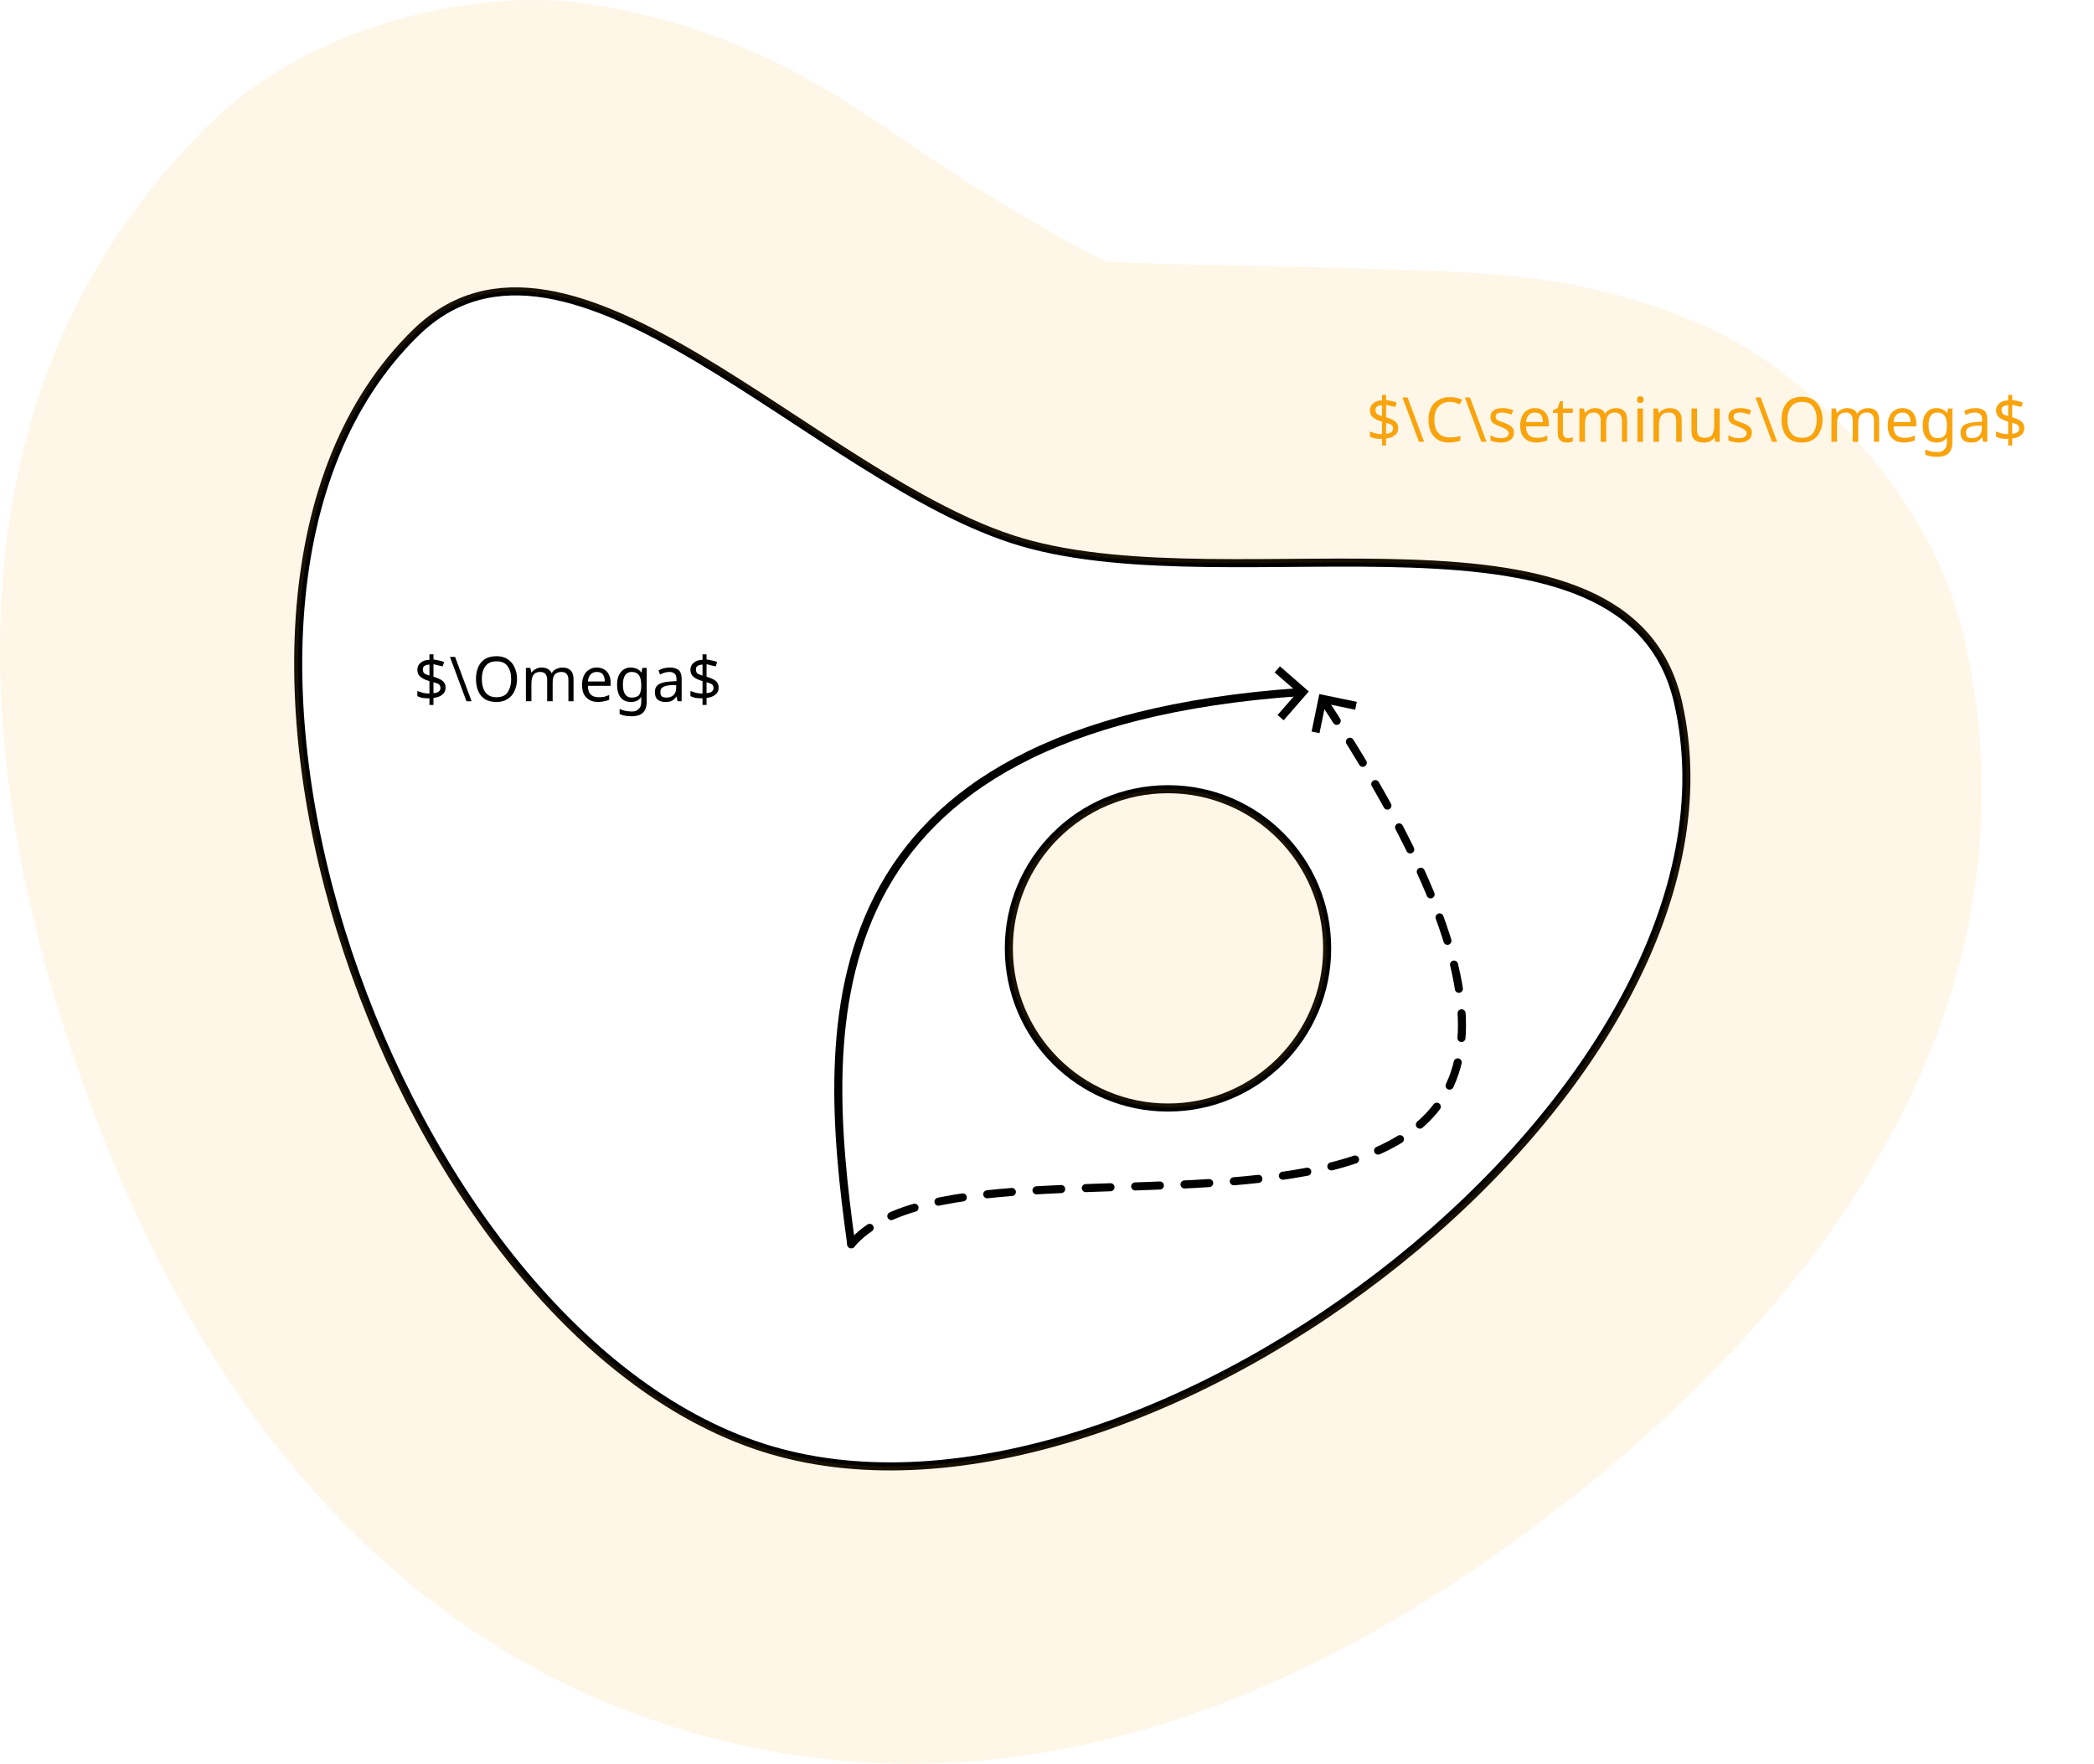
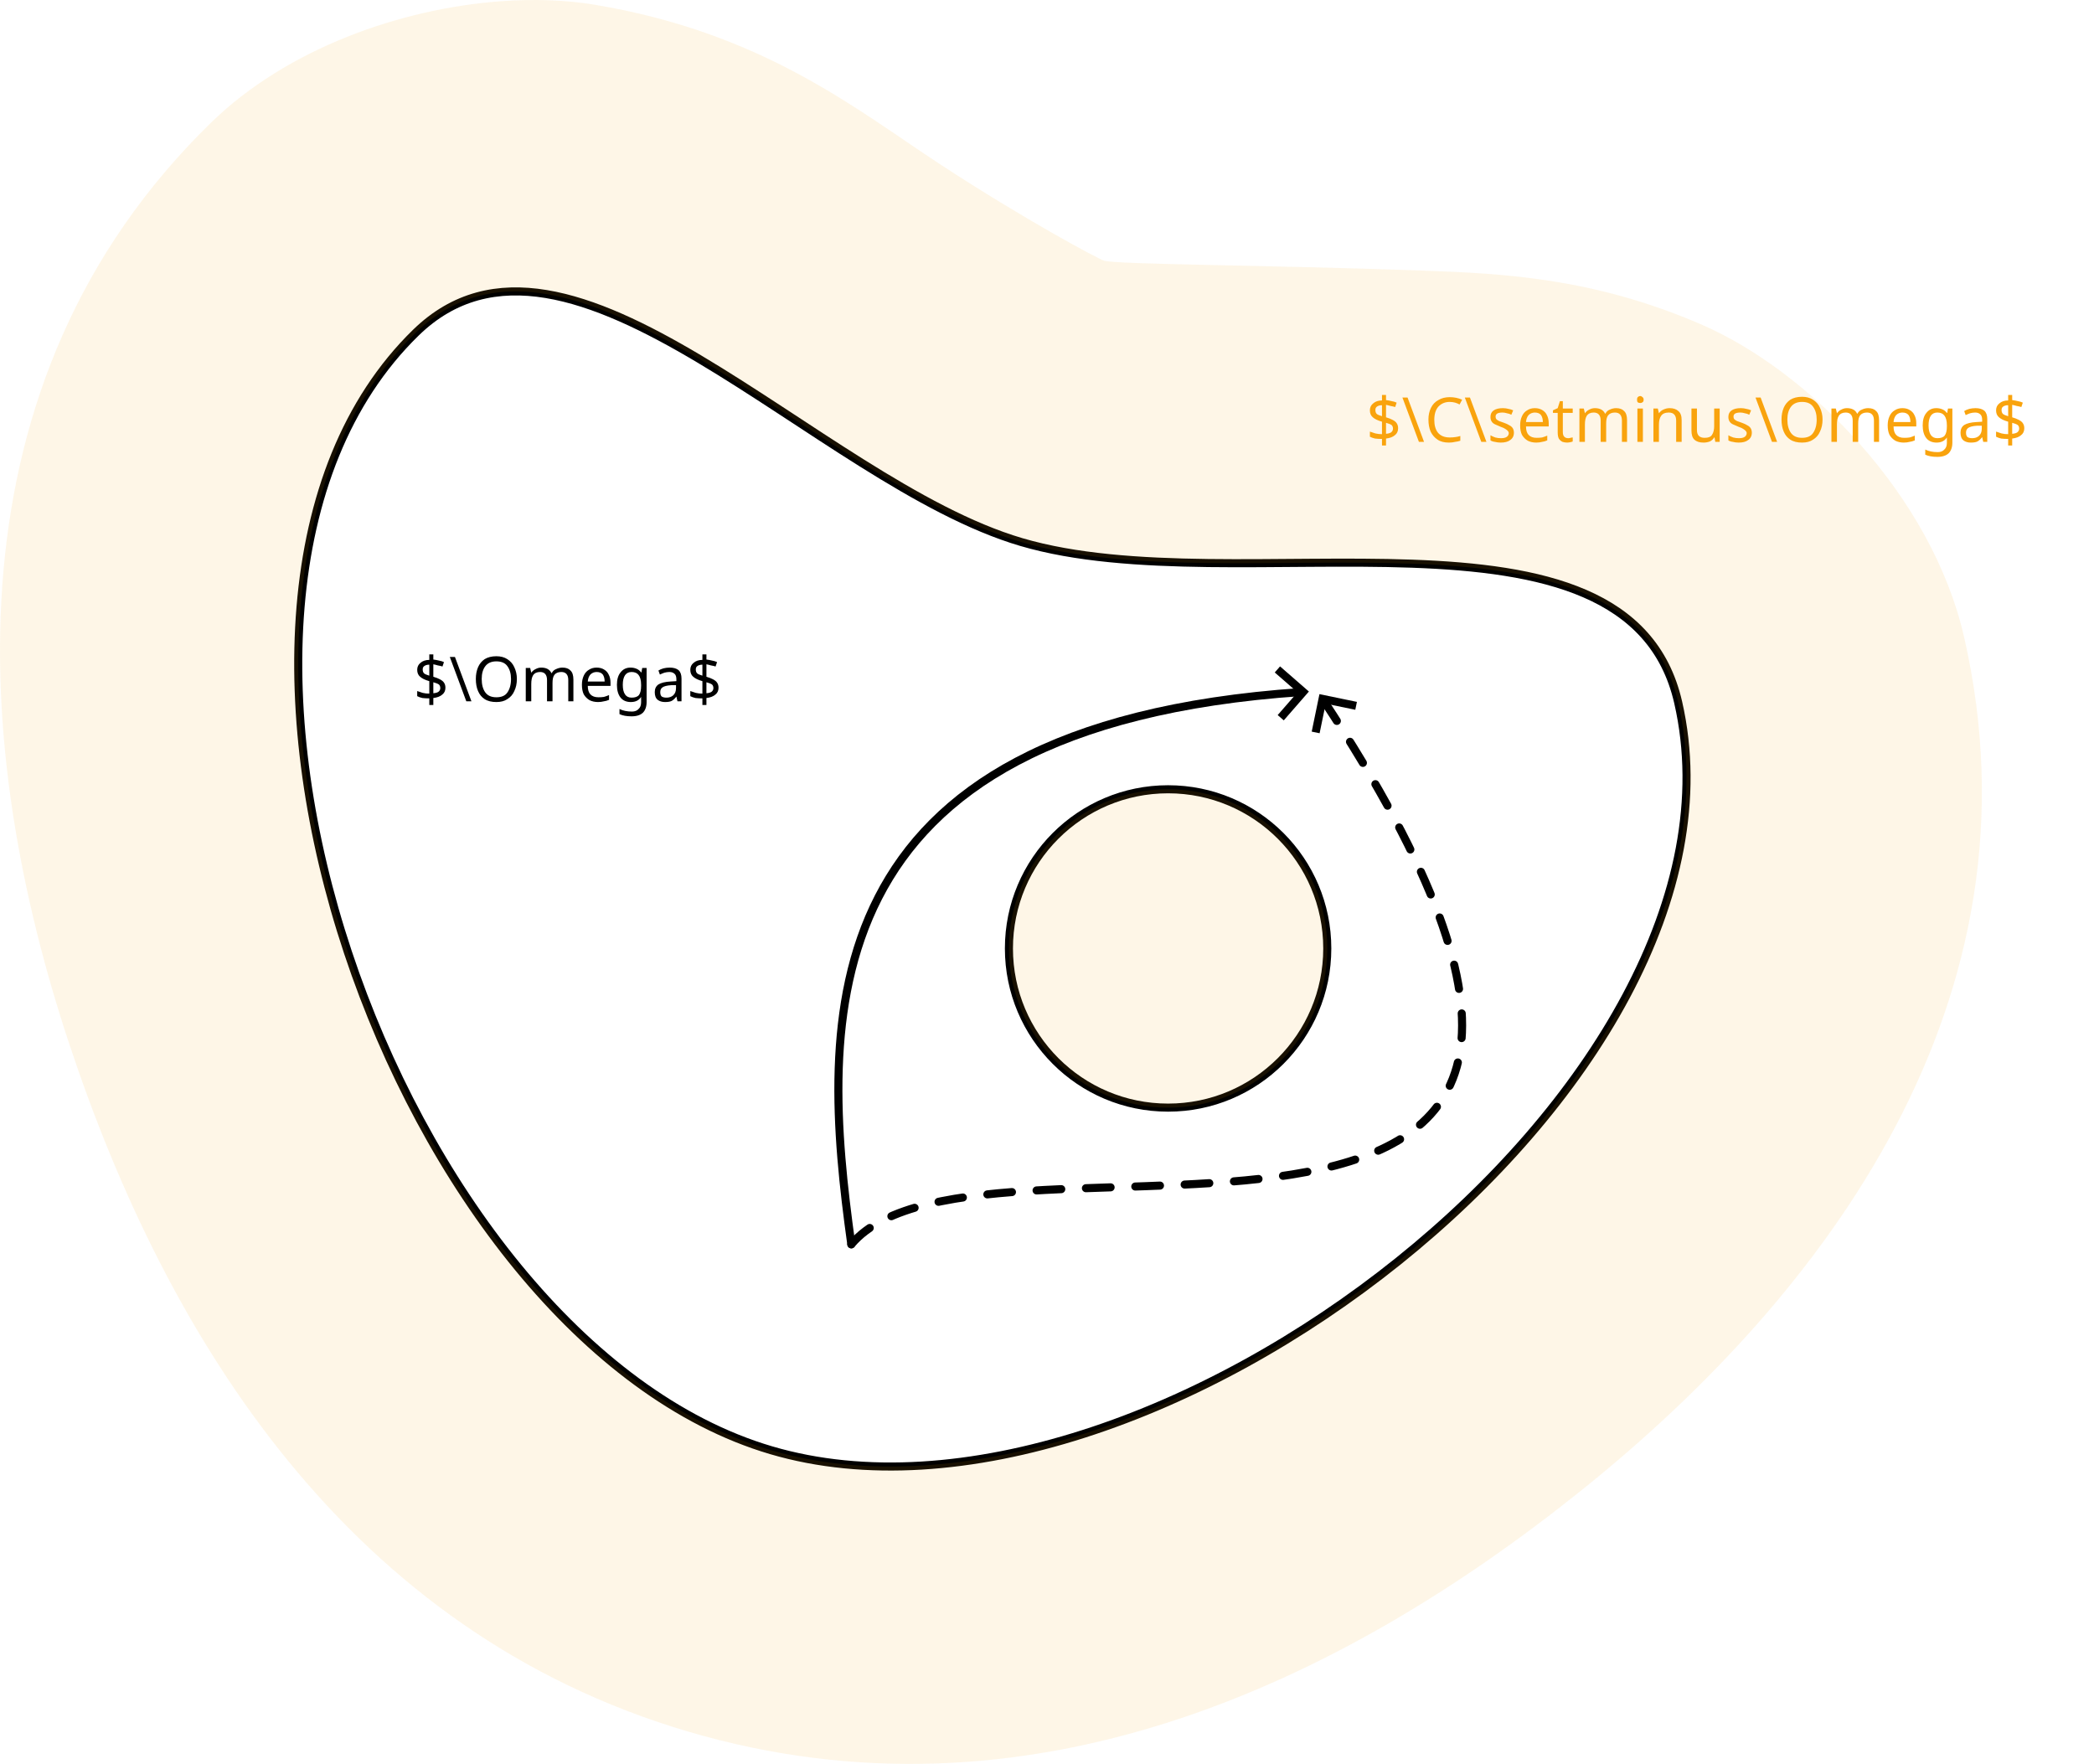
- <svg xmlns="http://www.w3.org/2000/svg" width="89.293mm" height="75.211mm" version="1.1" viewBox="0 0 89.293 75.211" xml:space="preserve">
+ <svg xmlns="http://www.w3.org/2000/svg" width="89.285mm" height="75.211mm" version="1.1" viewBox="0 0 89.285 75.211" xml:space="preserve">
  <defs>
    <marker id="ArrowWide" overflow="visible" markerHeight="1" markerWidth="1" orient="auto-start-reverse" preserveAspectRatio="xMidYMid" viewBox="0 0 1 1">
      <path transform="rotate(180 .125 0)" d="m3-3-3 3 3 3" fill="none" stroke="context-stroke" />
    </marker>
  </defs>
  <path d="m17.73 14.185c6.519-6.357 17.082 6.357 25.817 8.927 9.219 2.712 25.863-2.532 28.008 6.836 3.729 16.287-22.649 36.613-38.676 31.887-15.986-4.714-27.081-36.014-15.149-47.65z" fill="none" stroke="#000" stroke-linecap="square" stroke-linejoin="round" stroke-width=".344" style="paint-order:markers stroke fill" />
  <circle cx="49.806" cy="40.44" r="6.787" fill="#f9a30d" fill-opacity=".1" stroke="#000" stroke-linecap="round" stroke-linejoin="round" stroke-width=".344" style="paint-order:markers stroke fill" />
  <path d="m23.418 0.011c-0.666-0.024-1.358-0.01-2.067 0.042-4.256 0.314-9.107 2.012-12.354 5.178-11.366 11.084-10.218 26.722-6.031 39.319s11.932 25.022 26.375 29.281c14.464 4.265 27.738-1.979 38.111-10.304 10.373-8.325 19.842-20.869 16.293-36.369-1.378-6.02-6.618-11.34-11.209-13.326s-8.454-2.172-11.889-2.295c-6.869-0.245-13.012-0.257-13.572-0.422-0.24-0.07-3.381-1.75-6.973-4.099s-7.546-5.622-14.777-6.819c-0.602-0.1-1.242-0.161-1.907-0.185zm-1.634 12.417c6.361-0.189 14.665 8.596 21.762 10.684 9.219 2.712 25.864-2.532 28.008 6.836 3.729 16.287-22.65 36.613-38.676 31.887-15.986-4.714-27.081-36.013-15.148-47.65 1.222-1.192 2.587-1.714 4.054-1.758z" fill="#f9a30d" fill-opacity=".1" style="paint-order:markers stroke fill" />
-   <text x="58.26" y="18.841" fill="#f9a30d" font-family="'MonaspiceNe Nerd Font'" font-size="2.646px" stroke-width=".265" xml:space="preserve">
-     <tspan x="58.26" y="18.841" fill="#f9a30d" stroke-width=".265">$\C\setminus\Omega$</tspan>
+   <text x="58.252" y="18.841" fill="#f9a30d" font-family="'MonaspiceNe Nerd Font'" font-size="2.646px" stroke-width=".265" xml:space="preserve">
+     <tspan x="58.252" y="18.841" fill="#f9a30d" stroke-width=".265">$\C\setminus\Omega$</tspan>
  </text>
-   <text x="17.639" y="29.905" fill="#000000" font-family="'MonaspiceNe Nerd Font'" font-size="2.646px" stroke-width=".265" xml:space="preserve">
-     <tspan x="17.639" y="29.905" stroke-width=".265">$\Omega$</tspan>
+   <text x="17.631" y="29.905" fill="#000000" font-family="'MonaspiceNe Nerd Font'" font-size="2.646px" stroke-width=".265" xml:space="preserve">
+     <tspan x="17.631" y="29.905" stroke-width=".265">$\Omega$</tspan>
  </text>
  <path d="m36.299 53.056c-1.323-9.525-1.984-22.093 19.182-23.548" fill="none" marker-end="url(#ArrowWide)" stroke="#000" stroke-linecap="round" stroke-linejoin="round" stroke-width=".344" style="paint-order:markers stroke fill" />
  <path d="m36.299 53.056c5.665-6.699 39.456 6.185 20.141-23.184" fill="none" marker-end="url(#ArrowWide)" stroke="#000" stroke-dasharray="1.053, 1.053" stroke-linecap="round" stroke-linejoin="round" stroke-width=".344" style="paint-order:markers stroke fill" />
</svg>
